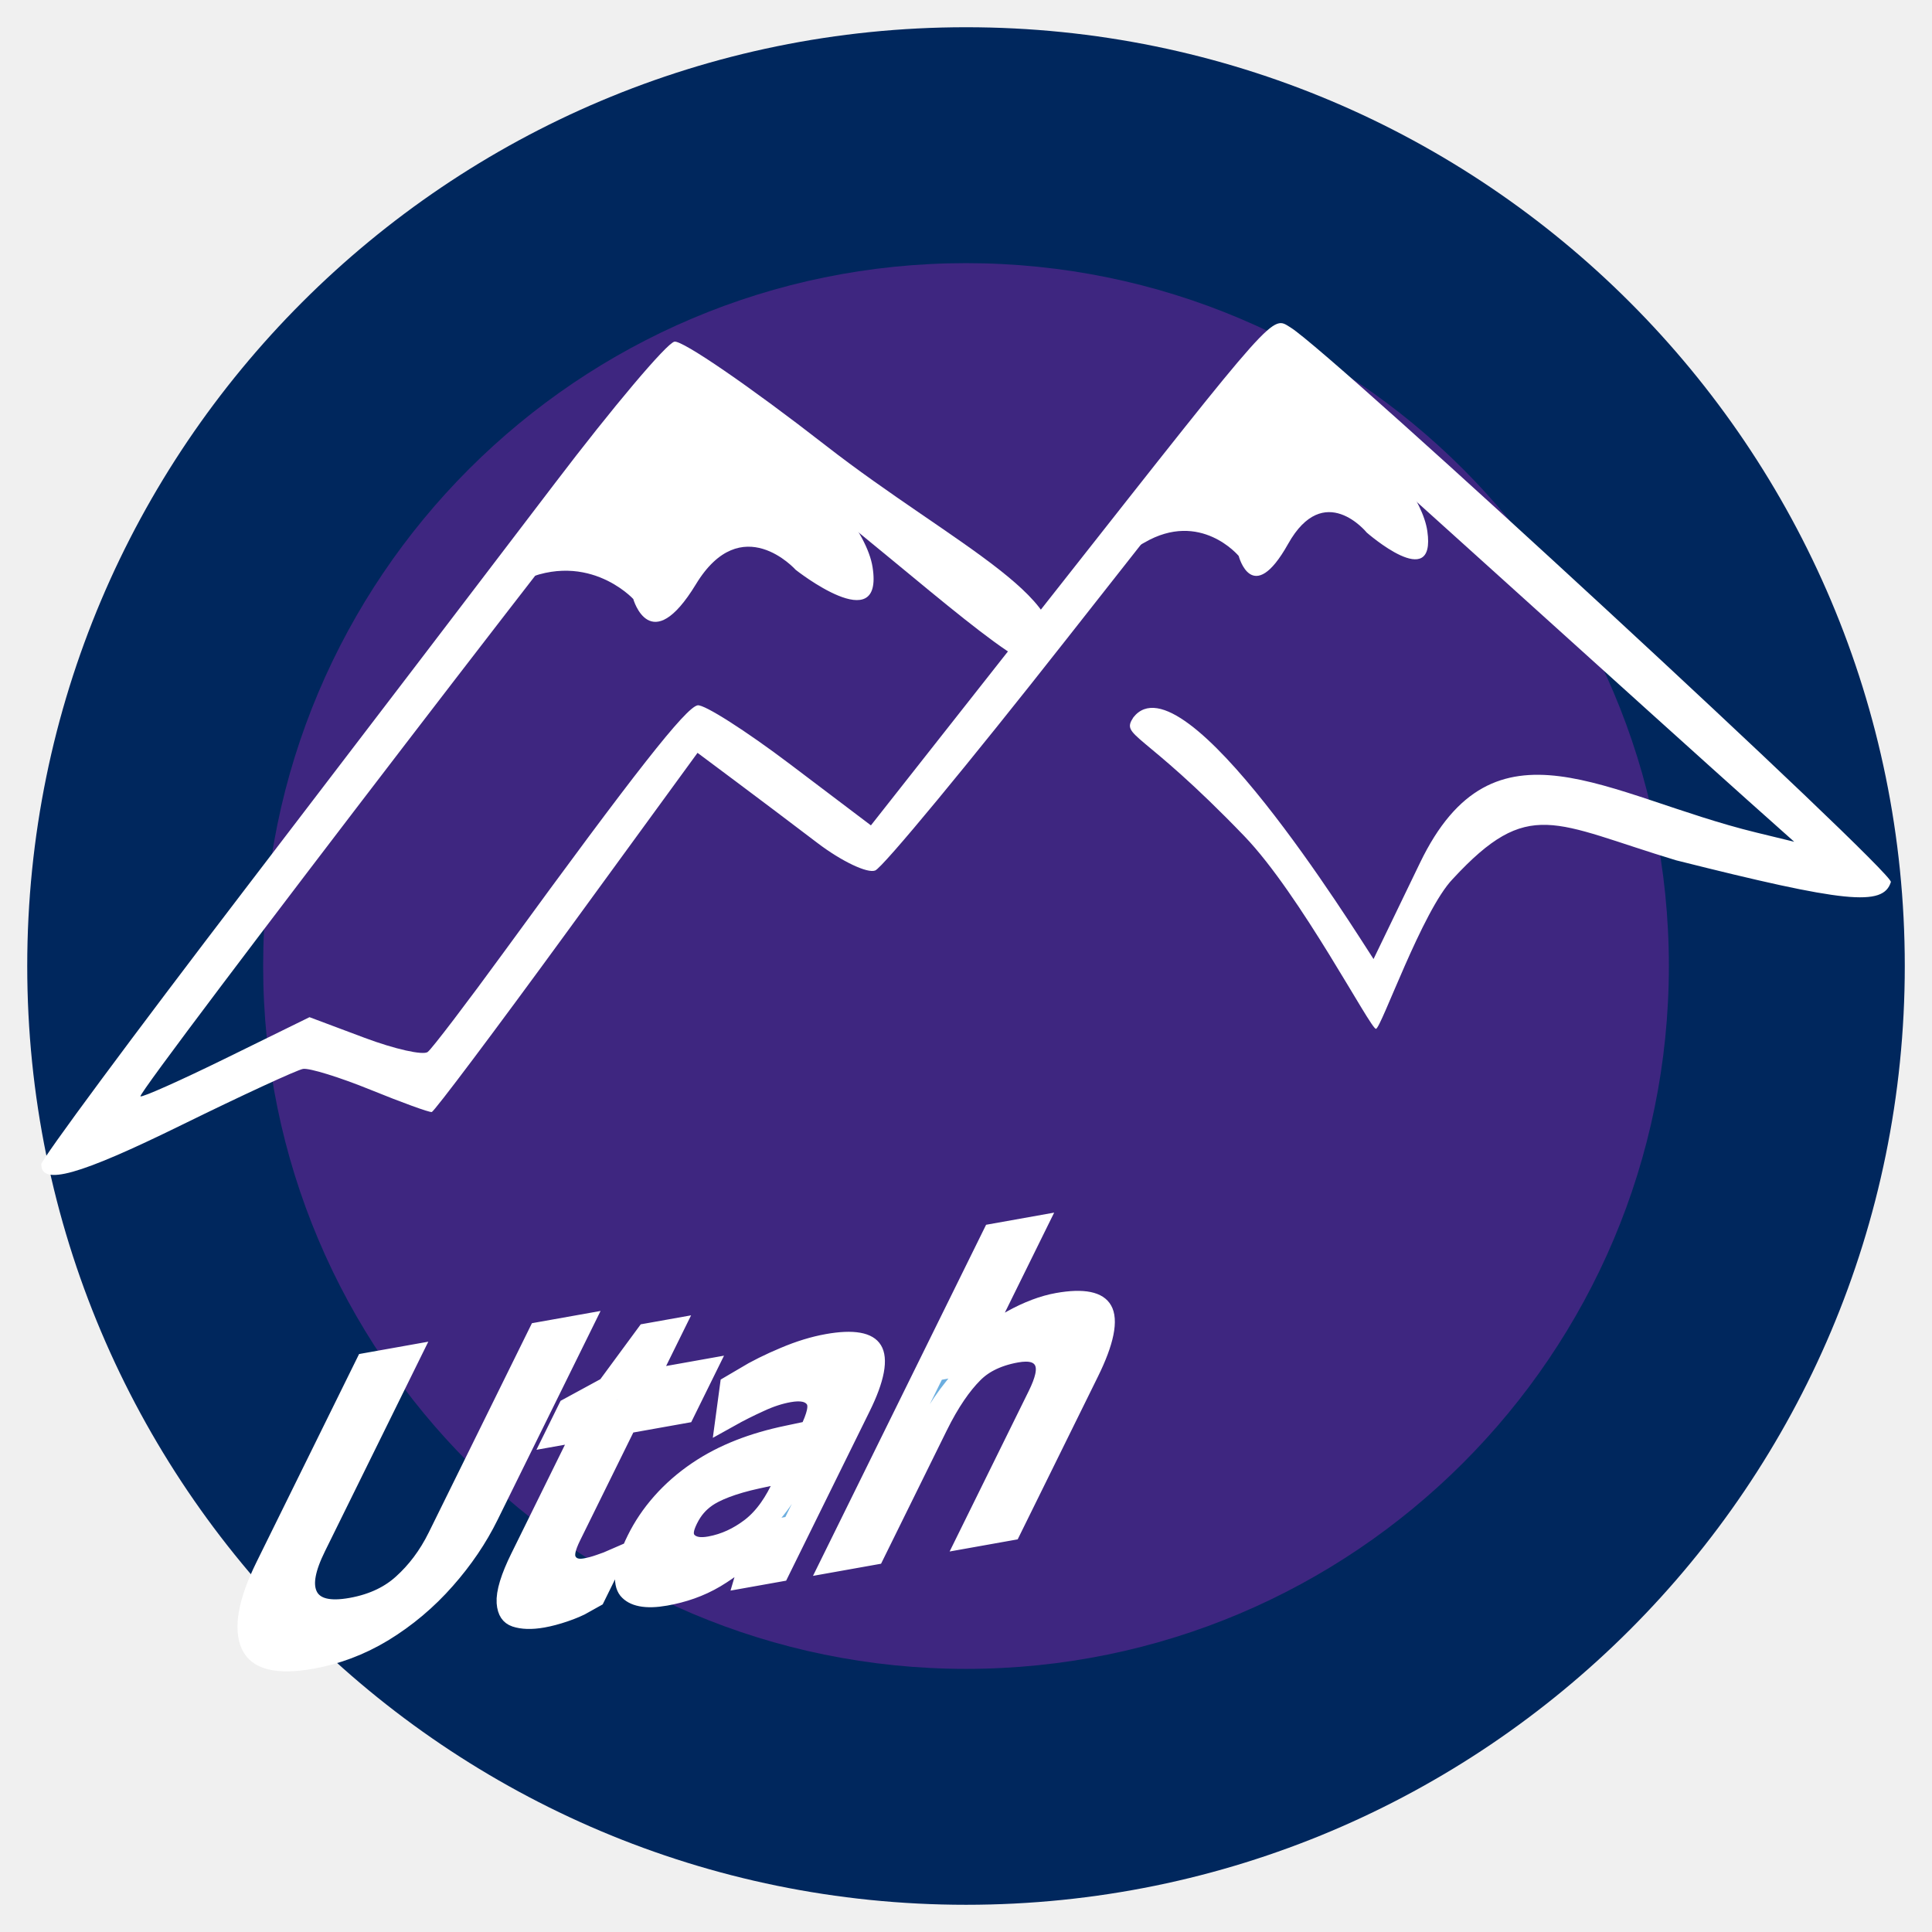
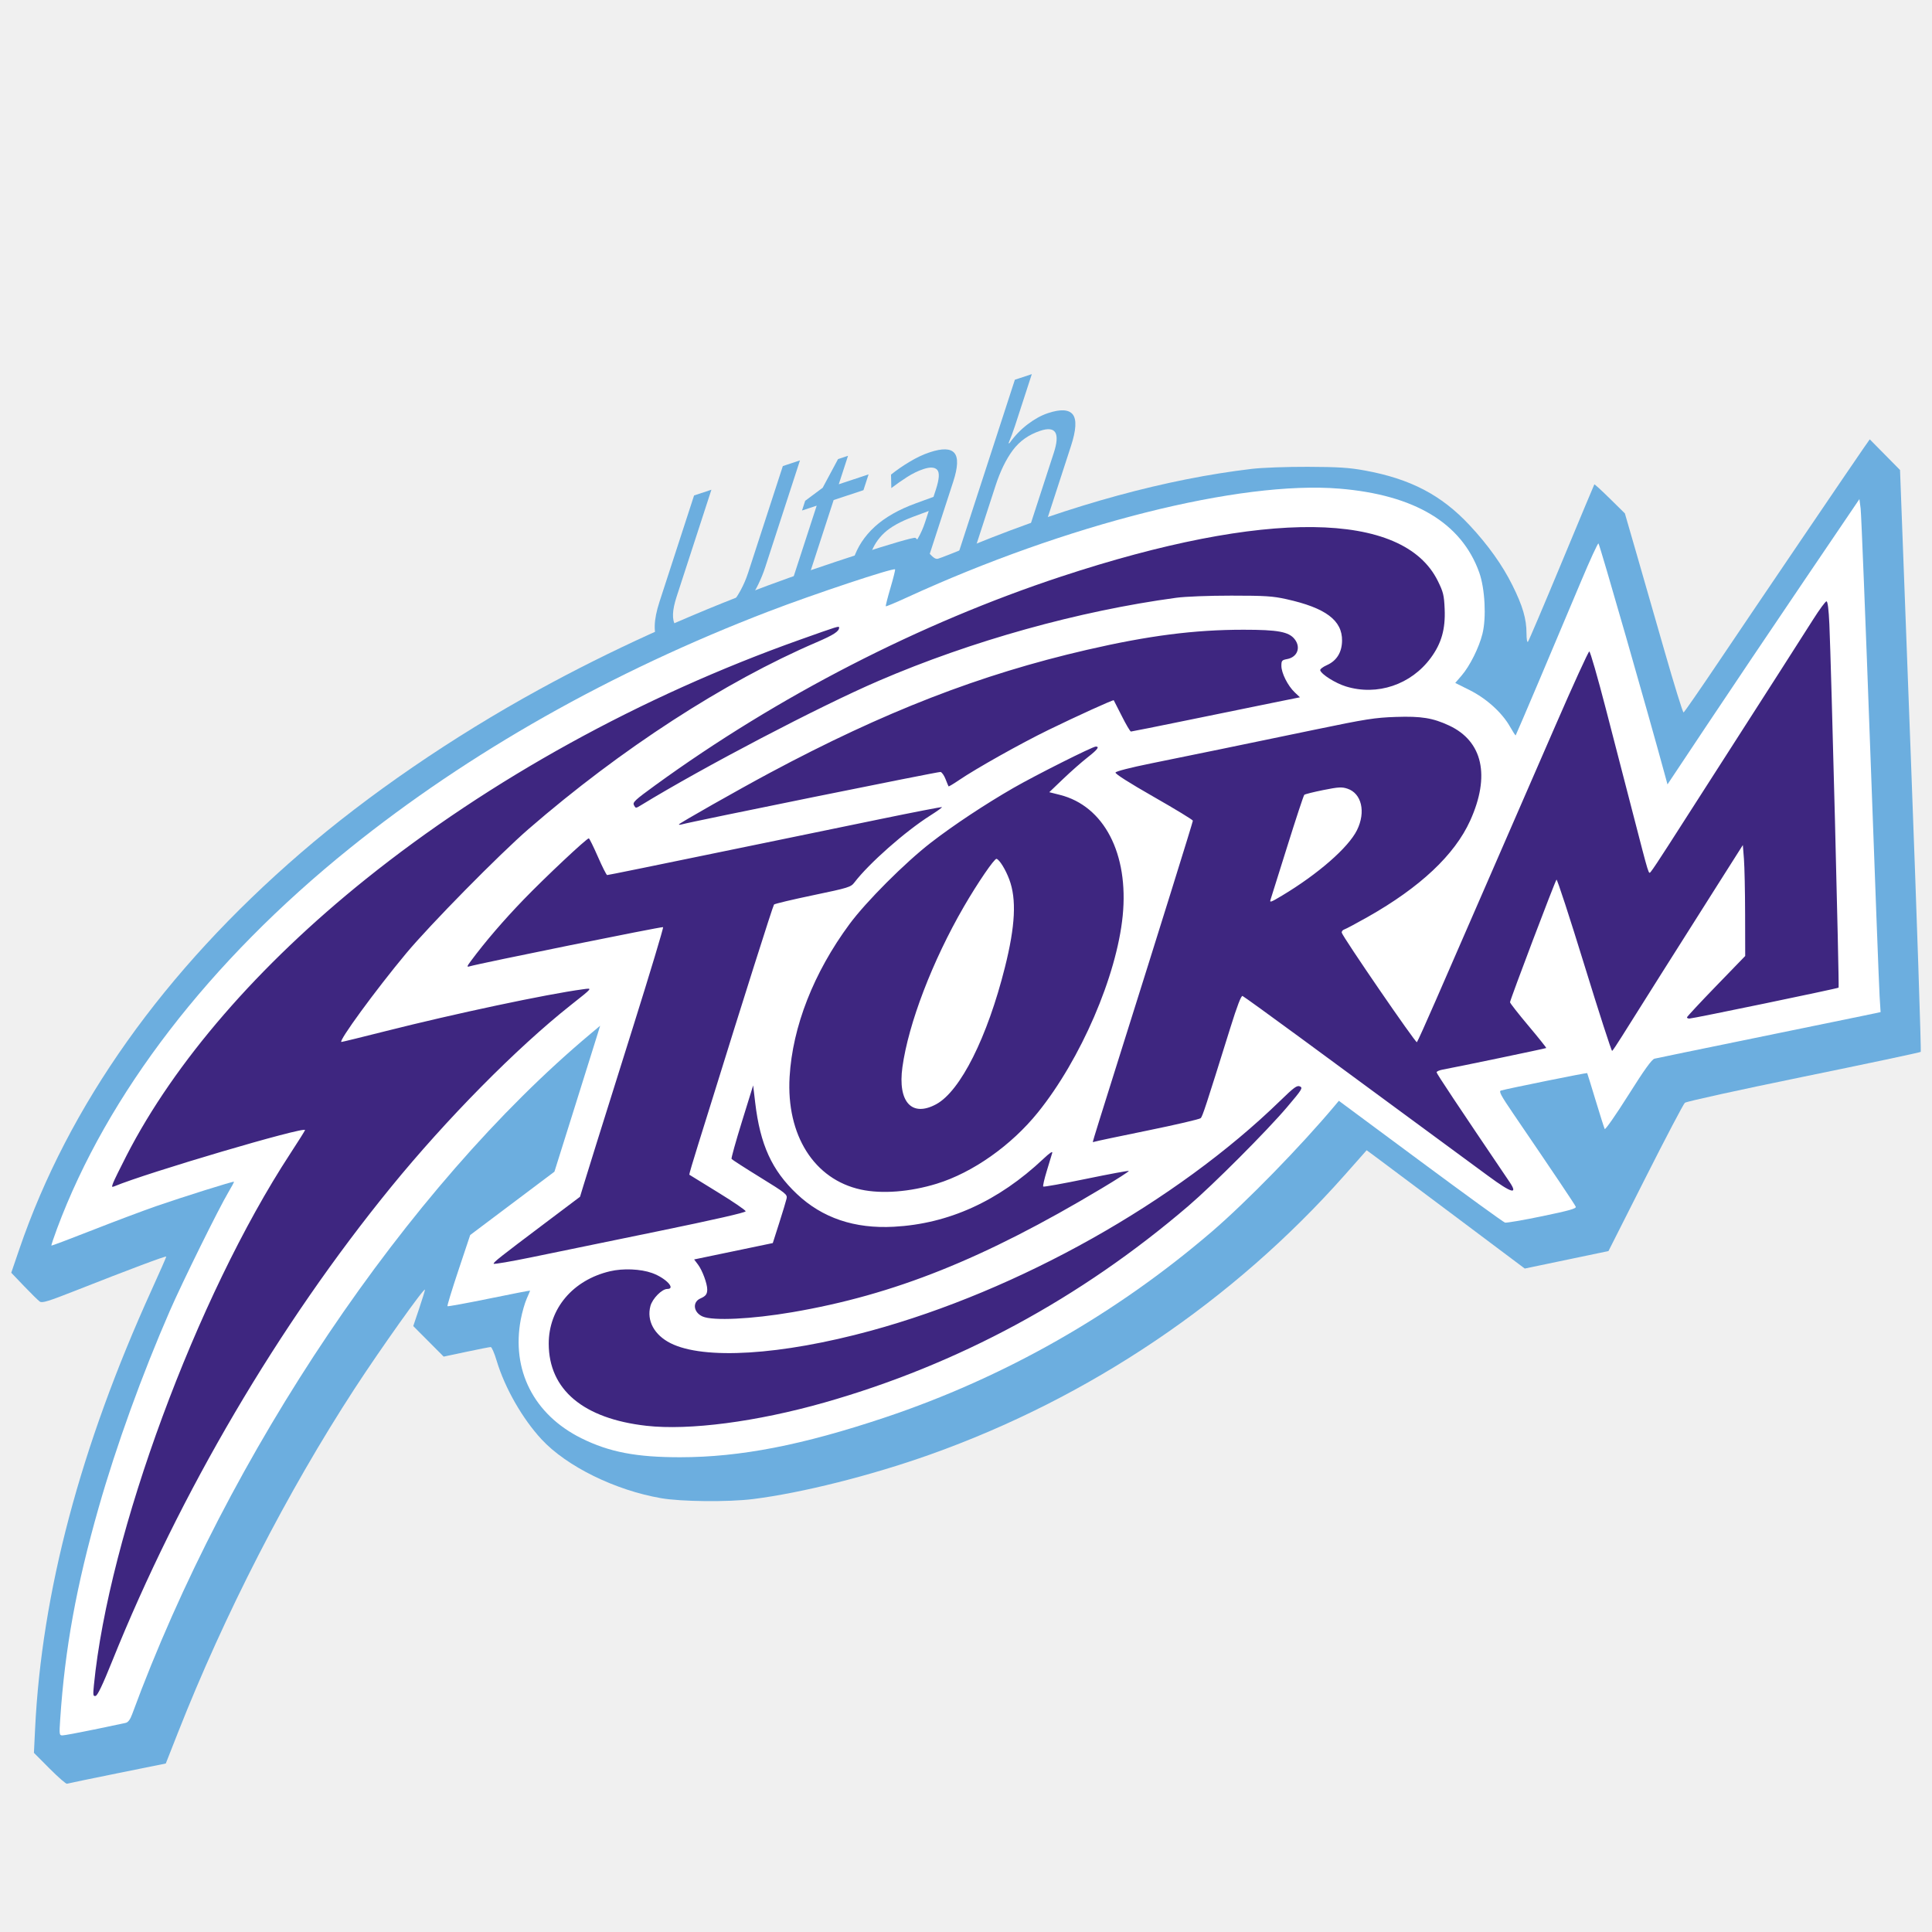
<svg xmlns="http://www.w3.org/2000/svg" width="105.833mm" height="105.833mm" viewBox="0 0 105.833 105.833" version="1.1" id="svg1" xml:space="preserve">
  <defs id="defs1" />
  <g id="layer1">
-     <circle style="fill:#00275d;fill-opacity:1;stroke:none;stroke-width:2.128" id="path4" cx="52.917" cy="52.917" r="51.425" />
-     <circle style="fill:#3e2680;fill-opacity:1;stroke:none;stroke-width:1.593" id="path4-4" cx="52.917" cy="52.917" r="38.502" />
-     <path style="fill:#ffffff;stroke:none;stroke-width:2.128" d="m 35.781,21.729 -7.647,9.222 c 0,0 -3.902,3.218 0,1.092 3.902,-2.125 6.555,0.769 6.555,0.769 0,0 0.936,3.298 3.434,-0.809 2.497,-4.107 5.462,-0.79 5.462,-0.79 0,0 4.838,3.826 4.214,-0.141 -0.624,-3.968 -9.364,-10.507 -9.364,-10.507 z" id="path3" />
-     <path style="fill:#ffffff;stroke:none;stroke-width:1.754" d="m 68.716,20.916 -6.028,7.866 c 0,0 -3.075,2.731 0,0.941 3.075,-1.79 5.167,0.732 5.167,0.732 0,0 0.738,2.852 2.706,-0.66 1.968,-3.513 4.306,-0.623 4.306,-0.623 0,0 3.814,3.349 3.321,-0.077 C 77.696,25.67 70.807,19.941 70.807,19.941 Z" id="path3-6" />
-     <path style="fill:#ffffff;fill-opacity:1;stroke-width:6.114" d="m 91.822,47.129 c -6.729,-2.034 -8.075,-3.487 -12.242,1.02 -1.66,1.718 -3.92,8.171 -4.205,8.21 -0.285,0.039 -4.127,-7.352 -7.216,-10.561 -5.648,-5.869 -6.786,-5.42 -6.073,-6.503 2.737,-3.482 12.097,11.629 13.155,13.24 l 2.539,-5.257 c 4.065,-8.446 10.19,-3.678 18.434,-1.671 l 2.071,0.504 -2.593,-2.313 C 94.265,42.526 87.875,36.764 81.49,30.994 70.452,21.018 69.838,20.555 69.004,21.584 68.521,22.179 63.758,28.224 58.419,35.017 53.081,41.809 48.367,47.51 47.944,47.684 47.521,47.858 46.096,47.18 44.777,46.176 43.459,45.173 41.442,43.651 40.295,42.796 l -2.085,-1.556 -7.155,9.815 c -3.935,5.398 -7.267,9.835 -7.405,9.86 -0.137,0.025 -1.641,-0.521 -3.341,-1.213 -1.7,-0.692 -3.37,-1.208 -3.711,-1.148 -0.341,0.061 -3.337,1.445 -6.659,3.076 -5.618,2.759 -7.677,3.335 -7.677,2.149 0,-0.265 5.028,-7.055 11.173,-15.088 6.145,-8.033 13.774,-18.027 16.953,-22.208 3.179,-4.181 6.129,-7.676 6.556,-7.767 0.427,-0.09 4.154,2.467 8.282,5.683 6.983,5.44 14.445,8.756 11.958,11.977 -0.755,0.978 -6.599,-4.447 -12.898,-9.425 -3.717,-2.938 -6.922,-5.326 -7.122,-5.306 -0.42,0.041 -29.702,38.207 -29.469,38.41 0.085,0.074 2.204,-0.871 4.707,-2.1 l 4.553,-2.235 3.015,1.13 c 1.658,0.622 3.215,0.97 3.461,0.775 0.245,-0.195 2.156,-2.704 4.247,-5.574 7.098,-9.744 9.889,-13.298 10.537,-13.414 0.356,-0.064 2.637,1.39 5.07,3.23 l 4.423,3.346 10.085,-12.803 C 70.063,16.831 69.649,17.295 70.695,17.939 c 2.299,1.416 33.055,29.828 32.885,30.377 -0.42,1.353 -2.485,1.144 -11.759,-1.188 z" id="path1" />
-     <text xml:space="preserve" style="font-style:oblique;font-weight:bold;font-size:20.525px;line-height:1;font-family:Waree;-inkscape-font-specification:'Waree Bold Oblique';text-align:center;letter-spacing:0px;writing-mode:lr-tb;direction:ltr;text-anchor:middle;fill:#6caedf;fill-opacity:1;stroke:#ffffff;stroke-width:1.932;stroke-dasharray:none" x="97.432" y="93.306" id="text3" transform="matrix(1,-0.178418,-0.5405731,1.096448,0,0)">
-       <tspan id="tspan3" x="97.432" y="93.306" style="font-style:normal;font-variant:normal;font-weight:normal;font-stretch:normal;font-family:Sportsball;-inkscape-font-specification:Sportsball;fill:#6caedf;fill-opacity:1;stroke:#ffffff;stroke-width:1.932;stroke-dasharray:none">Utah</tspan>
-     </text>
+     <g id="g26" transform="matrix(0.3455393,0,0,0.3455393,34.63188,42.60465)">
+       <path style="fill:#6caedf;fill-opacity:1" d="m -92.361,157.08 -2.486,-2.497 0.184,-3.791 c 1.048,-21.625 7.167,-44.689 18.452,-69.551 1.291,-2.844 2.347,-5.242 2.347,-5.33 0,-0.166 -5.737,1.986 -14.497,5.437 -4.212,1.659 -5.183,1.956 -5.556,1.696 -0.249,-0.173 -1.368,-1.273 -2.488,-2.444 l -2.036,-2.129 1.266,-3.703 c 7.814,-22.86 22.923,-44.136 44.644,-62.865 10.725,-9.248 23.993,-18.341 37.802,-25.907 11.331,-6.209 23.321,-11.66 36.27,-16.489 8.134,-3.034 22.776,-7.763 23.35,-7.541 0.129,0.05 0.86,0.846 1.625,1.769 1.099,1.327 1.509,1.65 1.956,1.543 0.311,-0.075 2.887,-1.082 5.724,-2.239 15.506,-6.321 30.511,-10.411 44.053,-12.009 1.641,-0.194 5.507,-0.334 8.864,-0.322 4.831,0.017 6.527,0.126 8.996,0.576 7.249,1.321 12.159,3.881 16.637,8.676 2.93,3.138 5.196,6.311 6.786,9.505 1.64,3.294 2.242,5.35 2.242,7.649 0,0.906 0.098,1.477 0.228,1.333 0.125,-0.138 2.529,-5.788 5.34,-12.554 2.812,-6.767 5.145,-12.348 5.185,-12.402 0.04,-0.055 1.145,0.957 2.457,2.249 l 2.384,2.348 1.723,5.953 c 0.948,3.274 2.994,10.392 4.548,15.817 1.554,5.425 2.919,9.83 3.035,9.79 0.116,-0.041 2.613,-3.646 5.55,-8.012 5.761,-8.563 21.438,-31.673 23.007,-33.915 l 0.96,-1.371 2.399,2.43 2.399,2.43 1.732,46.038 c 0.952,25.321 1.648,46.115 1.547,46.209 -0.102,0.095 -8.46,1.866 -18.574,3.937 -10.187,2.086 -18.578,3.93 -18.814,4.134 -0.234,0.203 -3.055,5.575 -6.268,11.938 l -5.843,11.569 -6.635,1.386 -6.635,1.386 -11.041,-8.28 c -6.073,-4.554 -11.713,-8.774 -12.534,-9.377 l -1.492,-1.097 -3.443,3.89 C 95.283,82.943 72.473,98.322 47.182,107.308 c -9.369,3.329 -20.327,6.081 -28.046,7.044 -3.909,0.487 -11.342,0.416 -14.552,-0.139 -7.293,-1.261 -14.977,-5.041 -18.947,-9.32 -3.045,-3.282 -5.835,-8.166 -7.127,-12.478 -0.357,-1.191 -0.779,-2.165 -0.938,-2.166 -0.159,-7.2e-4 -1.903,0.341 -3.875,0.759 l -3.586,0.76 -2.411,-2.421 -2.411,-2.421 0.928,-2.757 c 0.511,-1.516 0.928,-2.871 0.928,-3.01 0,-0.529 -7.083,9.433 -11.166,15.703 -10.646,16.353 -20.618,35.772 -27.992,54.509 l -1.928,4.9 -7.701,1.557 c -4.236,0.856 -7.821,1.6 -7.967,1.652 -0.146,0.053 -1.385,-1.028 -2.752,-2.401 z" id="path5" />
+       <text xml:space="preserve" style="font-style:oblique;font-weight:bold;font-size:31.593px;line-height:1;font-family:Waree;-inkscape-font-specification:'Waree Bold Oblique';text-align:center;letter-spacing:0px;writing-mode:lr-tb;direction:ltr;text-anchor:middle;fill:#6caedf;fill-opacity:1;stroke:none;stroke-width:2.974;stroke-dasharray:none" x="56.27" y="-17.539" id="text3" transform="matrix(0.9662311,-0.3200202,-0.377258,1.159899,0,0)">
+         <tspan id="tspan3" x="56.27" y="-17.539" style="font-style:normal;font-variant:normal;font-weight:normal;font-stretch:normal;font-family:Sportsball;-inkscape-font-specification:Sportsball;fill:#6caedf;fill-opacity:1;stroke:none;stroke-width:2.974;stroke-dasharray:none">Utah</tspan>
+       </text>
+       <path style="fill:#ffffff;fill-opacity:1" d="m -85.335,150.893 c 2.451,-0.51 4.714,-0.986 5.029,-1.058 0.393,-0.09 0.719,-0.527 1.036,-1.389 15.258,-41.449 43.571,-83.474 72.668,-107.861 l 1.517,-1.272 -0.352,1.153 c -0.194,0.634 -1.824,5.841 -3.623,11.57 l -3.271,10.416 -6.677,5.02 -6.677,5.02 -1.862,5.58 c -1.024,3.069 -1.808,5.635 -1.741,5.702 0.067,0.067 3.042,-0.476 6.61,-1.207 3.569,-0.731 6.489,-1.299 6.489,-1.262 0,0.036 -0.244,0.618 -0.542,1.292 -0.298,0.674 -0.715,2.128 -0.926,3.232 -1.541,8.053 2.06,15.136 9.596,18.88 4.411,2.191 8.711,3.017 15.684,3.011 9.496,-0.007 19.318,-1.914 32.411,-6.293 18.958,-6.339 36.558,-16.343 51.858,-29.474 5.454,-4.681 14.092,-13.532 19.498,-19.981 l 0.636,-0.759 12.949,9.597 c 7.122,5.279 13.148,9.649 13.391,9.713 0.243,0.064 2.898,-0.393 5.9,-1.015 4.255,-0.881 5.427,-1.211 5.317,-1.499 -0.129,-0.337 -3.395,-5.2 -9.847,-14.666 -2.046,-3.002 -2.389,-3.644 -2.005,-3.758 0.995,-0.296 13.607,-2.848 13.662,-2.765 0.032,0.049 0.634,1.994 1.338,4.322 0.704,2.328 1.353,4.373 1.441,4.543 0.089,0.17 1.766,-2.235 3.727,-5.344 2.576,-4.084 3.733,-5.696 4.171,-5.806 0.333,-0.084 7.301,-1.52 15.485,-3.193 8.184,-1.672 16.111,-3.299 17.616,-3.615 l 2.737,-0.575 -0.157,-2.53 c -0.087,-1.392 -0.756,-19.02 -1.487,-39.175 -0.731,-20.155 -1.416,-37.315 -1.521,-38.134 l -0.192,-1.489 -8.898,13.131 c -4.894,7.222 -11.74,17.398 -15.214,22.614 l -6.315,9.483 -0.348,-1.281 C 161.051,-10.276 153.41,-36.9 153.183,-37.141 c -0.093,-0.099 -1.352,2.639 -2.798,6.085 -4.098,9.772 -10.242,24.249 -10.328,24.335 -0.043,0.043 -0.446,-0.575 -0.896,-1.373 -1.252,-2.218 -3.734,-4.467 -6.4,-5.798 l -2.283,-1.14 1.011,-1.174 c 1.299,-1.508 2.751,-4.413 3.297,-6.595 0.645,-2.58 0.405,-7.191 -0.507,-9.744 -2.801,-7.838 -10.258,-12.31 -22.155,-13.288 -15.779,-1.297 -43.274,5.626 -68.649,17.284 -1.746,0.802 -3.218,1.417 -3.271,1.365 -0.052,-0.051 0.28,-1.365 0.738,-2.92 0.459,-1.555 0.787,-2.873 0.729,-2.931 -0.275,-0.275 -12.849,3.907 -20.025,6.661 -24.932,9.567 -47.535,22.343 -66.41,37.538 -22.27,17.927 -38.448,38.948 -46.418,60.313 -0.535,1.435 -0.936,2.643 -0.892,2.686 0.045,0.042 2.939,-1.047 6.431,-2.42 3.493,-1.373 8.076,-3.096 10.186,-3.828 4.182,-1.45 12.223,-3.977 12.326,-3.874 0.035,0.036 -0.361,0.779 -0.88,1.652 -1.545,2.598 -7.289,14.232 -9.279,18.793 -4.407,10.099 -8.491,21.385 -11.287,31.189 -3.55,12.45 -5.357,22.386 -6.103,33.56 -0.164,2.462 -0.148,2.58 0.358,2.58 0.291,0 2.535,-0.417 4.986,-0.926 z" id="path16" />
+       <path id="path17" style="fill:#3e2680;fill-opacity:1" d="m -85.337,143.84 c 2.355,-23.882 16.262,-61.527 31.122,-84.246 1.292,-1.975 2.349,-3.659 2.349,-3.742 0,-0.631 -25.08,6.767 -30.234,8.918 -0.418,0.174 -0.437,0.115 -0.182,-0.557 0.157,-0.414 1.113,-2.362 2.123,-4.33 7.61,-14.822 20.879,-30.15 37.95,-43.837 19.667,-15.769 43.62,-28.975 68.792,-37.928 6.118,-2.176 6.218,-2.207 6.218,-1.918 0,0.593 -0.881,1.165 -3.572,2.32 -14.577,6.256 -31.011,16.912 -45.641,29.59 -4.673,4.05 -15.63,15.179 -19.417,19.721 -4.822,5.784 -10.863,14.053 -10.267,14.053 0.127,0 3.256,-0.766 6.953,-1.702 10.919,-2.764 25.593,-5.879 31.329,-6.649 1.565,-0.21 1.654,-0.326 -1.952,2.53 -8.572,6.789 -19.647,18.003 -28.482,28.84 -17.787,21.816 -33.47,48.482 -44.192,75.142 -1.503,3.737 -2.321,5.452 -2.629,5.514 -0.398,0.08 -0.428,-0.107 -0.269,-1.72 z M 2.241,102.733 c -9.993,-1.129 -15.462,-5.724 -15.475,-13.001 -0.01,-5.571 3.827,-10.111 9.718,-11.497 2.07,-0.487 4.851,-0.37 6.665,0.281 2.162,0.776 3.831,2.527 2.409,2.527 -0.849,0 -2.352,1.521 -2.67,2.702 -0.624,2.317 0.601,4.588 3.178,5.889 5.291,2.672 17.525,1.914 31.763,-1.968 23.443,-6.392 48.392,-20.409 64.897,-36.459 2.21,-2.149 2.666,-2.481 3.129,-2.274 0.499,0.223 0.336,0.484 -2.035,3.278 -3.218,3.792 -11.713,12.302 -15.639,15.665 -17.128,14.674 -36.5,25.14 -57.682,31.164 -10.752,3.058 -21.478,4.46 -28.257,3.694 z M 11.166,85.41 c -1.464,-0.636 -1.669,-2.286 -0.356,-2.862 0.85,-0.373 1.078,-0.674 1.084,-1.429 0.006,-0.913 -0.78,-3.033 -1.46,-3.937 l -0.616,-0.819 6.234,-1.298 6.234,-1.298 1.015,-3.175 c 0.558,-1.746 1.085,-3.488 1.17,-3.871 0.147,-0.658 -0.083,-0.843 -4.222,-3.395 -2.408,-1.484 -4.433,-2.79 -4.502,-2.9 -0.069,-0.111 0.675,-2.779 1.651,-5.928 l 1.776,-5.727 0.32,2.709 c 0.79,6.694 2.645,10.761 6.619,14.51 4.032,3.804 9.132,5.526 15.368,5.19 8.683,-0.468 16.578,-4.053 23.699,-10.762 1.007,-0.949 1.503,-1.279 1.405,-0.937 -0.083,0.291 -0.471,1.575 -0.863,2.854 -0.392,1.279 -0.645,2.392 -0.563,2.474 0.082,0.082 3.143,-0.468 6.803,-1.223 3.66,-0.755 6.706,-1.319 6.771,-1.255 0.064,0.064 -1.88,1.313 -4.321,2.774 -18.669,11.176 -32.876,16.862 -49.027,19.621 -6.449,1.102 -12.58,1.397 -14.22,0.684 z m -33.135,-8.37 c 0,-0.263 0.928,-0.996 8.121,-6.413 l 5.575,-4.199 0.533,-1.754 c 0.726,-2.391 2.103,-6.793 7.861,-25.131 C 2.833,30.906 4.982,23.769 4.896,23.683 4.769,23.556 -24.07,29.397 -25.798,29.901 c -0.452,0.132 -0.419,0.013 0.242,-0.877 2.253,-3.034 5.164,-6.423 8.351,-9.723 3.413,-3.533 9.974,-9.695 10.324,-9.695 0.091,0 0.739,1.31 1.438,2.91 0.7,1.601 1.361,2.91 1.469,2.91 0.188,0 6.611,-1.311 25.133,-5.128 4.584,-0.945 12.725,-2.623 18.092,-3.728 5.367,-1.106 9.801,-1.967 9.854,-1.914 0.053,0.053 -0.792,0.659 -1.878,1.347 -3.942,2.497 -9.692,7.574 -12.004,10.599 -0.563,0.736 -0.921,0.847 -6.563,2.025 -3.283,0.685 -6.063,1.347 -6.179,1.47 -0.166,0.177 -5.021,15.495 -9.923,31.313 -0.338,1.091 -1.282,4.115 -2.098,6.719 -0.816,2.604 -1.451,4.763 -1.411,4.797 0.04,0.034 2.066,1.284 4.504,2.777 2.437,1.493 4.432,2.855 4.432,3.026 0,0.199 -5.009,1.34 -13.824,3.151 -7.603,1.562 -16.593,3.411 -19.976,4.109 -3.383,0.698 -6.152,1.171 -6.152,1.051 z m 58.224,-11.754 c -7.41,-1.607 -11.844,-8.617 -11.304,-17.868 0.467,-7.982 3.822,-16.535 9.504,-24.226 2.627,-3.555 8.798,-9.731 12.897,-12.905 3.536,-2.738 8.577,-6.08 13.092,-8.679 3.485,-2.006 12.539,-6.554 13.047,-6.554 0.647,0 0.278,0.483 -1.335,1.745 -0.91,0.712 -2.64,2.238 -3.846,3.392 l -2.192,2.098 1.685,0.424 c 7.002,1.763 10.935,9.339 9.954,19.176 -0.951,9.542 -6.64,22.731 -13.442,31.166 -4.225,5.239 -10.332,9.545 -16.025,11.298 -4.249,1.309 -8.708,1.654 -12.035,0.933 z m 11.948,-13.536 c 3.829,-2.084 8.102,-10.603 10.884,-21.7 1.65,-6.581 1.859,-10.803 0.689,-13.931 -0.589,-1.575 -1.535,-3.109 -2.014,-3.266 -0.322,-0.106 -3.001,3.813 -5.195,7.6 -4.974,8.585 -8.777,18.518 -9.73,25.415 -0.764,5.53 1.484,7.994 5.367,5.881 z m 87.52,11.391 c -3.081,-2.277 -13.062,-9.62 -29.572,-21.756 -4.987,-3.665 -9.214,-6.72 -9.393,-6.789 -0.222,-0.085 -0.848,1.549 -1.956,5.103 -3.859,12.372 -4.385,13.975 -4.676,14.264 -0.169,0.168 -3.938,1.046 -8.376,1.952 -4.438,0.905 -8.218,1.703 -8.401,1.773 -0.182,0.07 -0.331,0.085 -0.329,0.033 0.004,-0.132 1.353,-4.468 4.353,-13.985 6.112,-19.393 11.517,-36.736 11.51,-36.929 -0.005,-0.135 -2.795,-1.835 -6.2,-3.777 -3.9,-2.225 -6.144,-3.653 -6.064,-3.861 0.074,-0.194 2.384,-0.787 5.604,-1.439 6.678,-1.352 13.958,-2.851 25.983,-5.351 8.129,-1.689 9.536,-1.911 12.848,-2.022 4.042,-0.135 5.867,0.16 8.451,1.365 5.34,2.492 6.554,7.984 3.335,15.083 -2.458,5.42 -7.926,10.562 -16.22,15.252 -1.788,1.011 -3.467,1.907 -3.732,1.991 -0.264,0.084 -0.444,0.317 -0.399,0.518 0.149,0.67 11.72,17.535 11.909,17.357 0.102,-0.096 1.455,-3.092 3.005,-6.656 1.55,-3.565 5.284,-12.137 8.297,-19.049 3.013,-6.912 7.793,-17.893 10.621,-24.401 2.828,-6.508 5.262,-11.836 5.407,-11.84 0.146,-0.004 1.321,4.071 2.612,9.055 1.291,4.984 3.21,12.395 4.264,16.47 2.721,10.514 2.498,9.794 2.904,9.363 0.191,-0.202 1.412,-2.034 2.715,-4.072 1.302,-2.037 4.815,-7.514 7.805,-12.171 7.811,-12.165 13.135,-20.479 15.205,-23.746 0.991,-1.564 1.934,-2.844 2.096,-2.844 0.193,-2e-4 0.35,1.248 0.459,3.638 0.291,6.397 1.589,57.477 1.463,57.602 -0.144,0.144 -23.112,4.906 -23.663,4.906 -0.21,0 -0.378,-0.089 -0.374,-0.198 0.004,-0.109 2.083,-2.342 4.619,-4.961 l 4.612,-4.762 -0.015,-6.615 c -0.008,-3.638 -0.092,-7.595 -0.187,-8.794 l -0.172,-2.179 -3.969,6.256 c -5.264,8.298 -13.522,21.374 -15.215,24.093 -0.746,1.198 -1.438,2.227 -1.537,2.287 -0.1,0.06 -2.081,-6.068 -4.404,-13.619 -2.323,-7.55 -4.31,-13.64 -4.417,-13.532 -0.231,0.233 -7.367,19.056 -7.367,19.433 0,0.143 1.309,1.816 2.909,3.719 1.6,1.903 2.873,3.496 2.829,3.54 -0.076,0.076 -14.305,3.041 -16.388,3.415 -0.546,0.098 -0.992,0.293 -0.992,0.434 0,0.208 3.339,5.227 11.564,17.383 1.413,2.089 0.323,1.784 -3.362,-0.94 z M 103.012,18.689 c 5.725,-3.429 10.528,-7.626 11.892,-10.391 1.419,-2.878 0.735,-5.825 -1.526,-6.57 -0.888,-0.293 -1.406,-0.262 -3.827,0.223 -1.54,0.309 -2.892,0.648 -3.005,0.755 -0.113,0.107 -1.338,3.817 -2.721,8.244 -1.384,4.427 -2.568,8.199 -2.631,8.38 -0.172,0.497 0.049,0.419 1.819,-0.641 z M 7.4,7.399 c 0,-0.159 9.466,-5.526 14.42,-8.177 18.122,-9.695 33.309,-15.589 50.241,-19.496 9.784,-2.258 17.056,-3.192 24.845,-3.192 5.462,0 7.183,0.318 8.111,1.497 1.021,1.298 0.44,2.848 -1.184,3.152 -0.836,0.157 -0.918,0.254 -0.918,1.078 0,1.136 1.015,3.156 2.107,4.193 l 0.833,0.791 -4.182,0.845 c -2.3,0.465 -8.277,1.686 -13.283,2.714 -5.005,1.028 -9.201,1.869 -9.324,1.869 -0.123,0 -0.774,-1.101 -1.447,-2.447 -0.673,-1.346 -1.249,-2.477 -1.28,-2.512 -0.093,-0.107 -5.823,2.496 -10.334,4.696 -4.415,2.153 -11.449,6.099 -14.189,7.96 -0.877,0.595 -1.625,1.042 -1.663,0.993 -0.038,-0.049 -0.253,-0.566 -0.479,-1.148 -0.225,-0.582 -0.584,-1.093 -0.797,-1.136 -0.322,-0.065 -39.578,7.891 -41.014,8.312 -0.255,0.075 -0.463,0.079 -0.463,0.009 z M 0.278,4.354 c -0.244,-0.457 0.125,-0.804 3.358,-3.153 C 23.048,-12.909 45.591,-24.501 67.99,-31.893 c 32.417,-10.698 54.218,-10.45 59.718,0.68 0.874,1.769 0.994,2.257 1.09,4.453 0.139,3.185 -0.504,5.456 -2.197,7.755 -3.133,4.256 -8.497,6.06 -13.461,4.527 -1.655,-0.511 -3.85,-1.888 -4.069,-2.553 -0.056,-0.171 0.421,-0.543 1.061,-0.826 1.544,-0.683 2.374,-2.017 2.401,-3.859 0.047,-3.239 -2.597,-5.216 -8.825,-6.598 -2.163,-0.48 -3.38,-0.558 -8.731,-0.558 -3.589,-3.5e-4 -7.28,0.143 -8.731,0.339 -15.498,2.097 -32.44,6.825 -47.162,13.163 -9.416,4.053 -27.732,13.638 -37.687,19.722 -0.835,0.51 -0.847,0.51 -1.119,0.003 z" />
+     </g>
  </g>
</svg>
